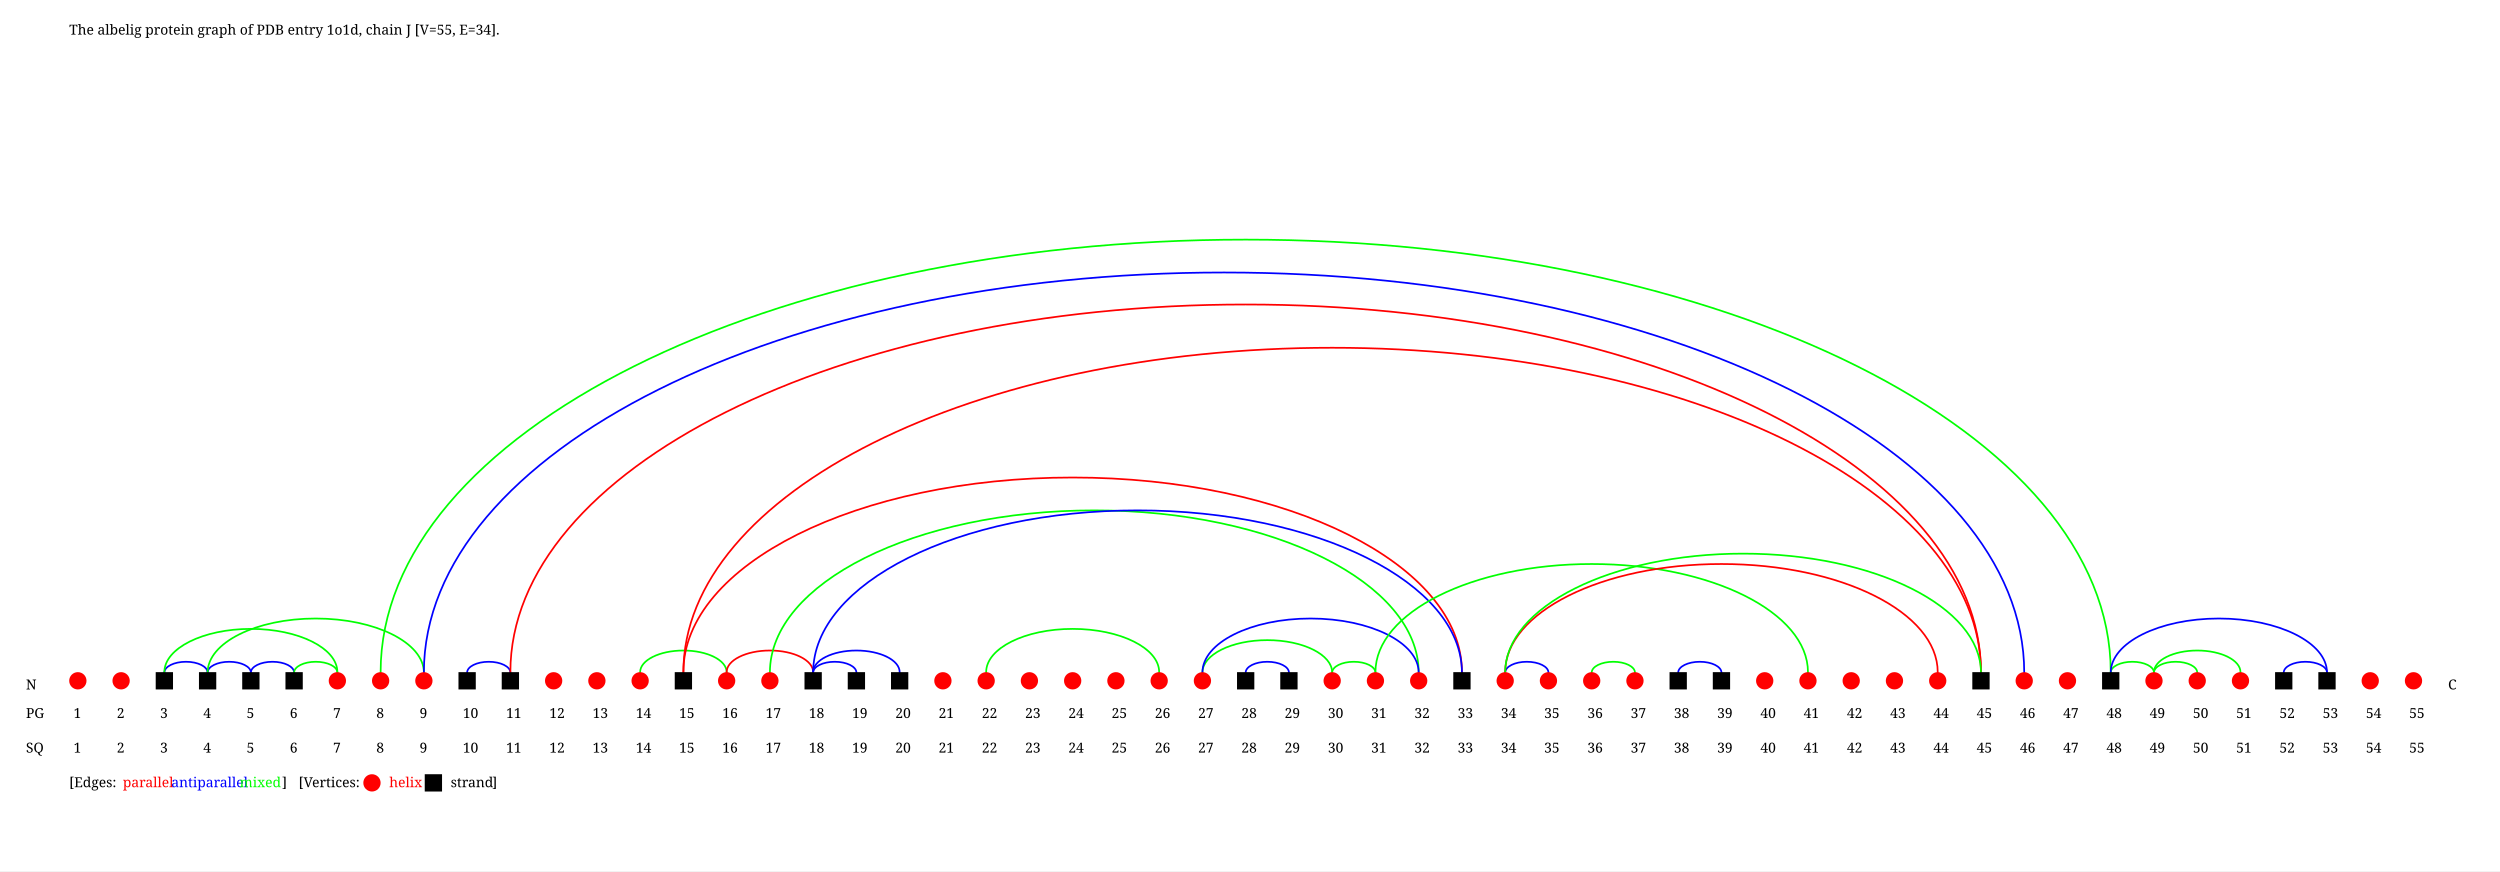
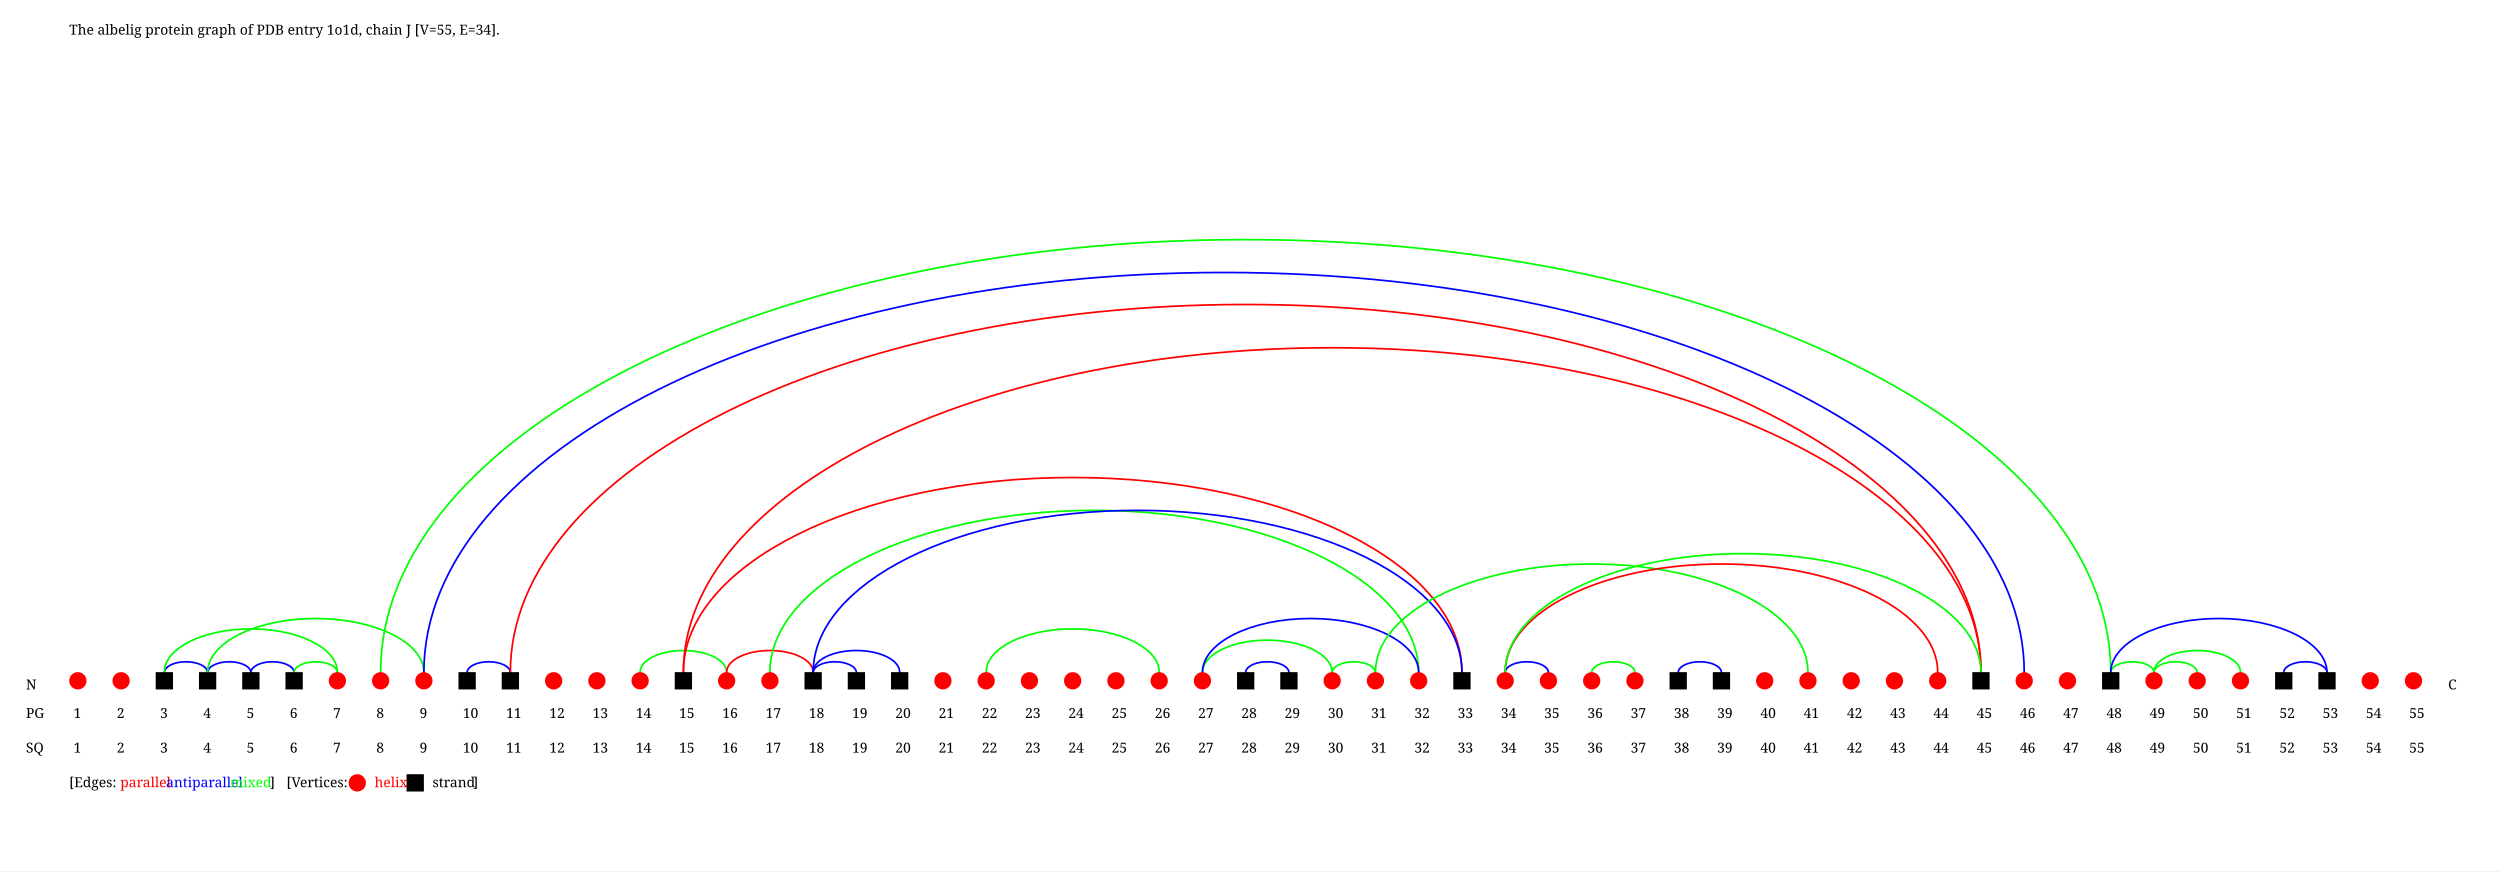
<svg xmlns="http://www.w3.org/2000/svg" fill-opacity="1" color-rendering="auto" color-interpolation="auto" stroke="black" text-rendering="auto" stroke-linecap="square" stroke-miterlimit="10" stroke-opacity="1" shape-rendering="auto" fill="black" stroke-dasharray="none" font-weight="normal" stroke-width="1" font-family="'Dialog'" font-style="normal" stroke-linejoin="miter" font-size="12px" stroke-dashoffset="0" image-rendering="auto">
  <defs id="genericDefs" />
  <g>
    <g fill="white" text-rendering="optimizeLegibility" stroke="white">
      <rect x="0" width="2890" height="1007" y="0" stroke="none" />
    </g>
    <g font-family="'Serif'" font-size="16px" text-rendering="optimizeLegibility">
      <text x="80" xml:space="preserve" y="40" stroke="none">The albelig protein graph of PDB entry 1o1d, chain J [V=55, E=34].</text>
-       <path fill="blue" stroke-width="2" d="M241 777.5 C241 775.538 240.216 773.664 238.799 771.988 C237.446 770.389 235.508 768.958 233.125 767.766 C228.462 765.435 222.058 764 215 764 C207.942 764 201.538 765.435 196.875 767.766 C194.492 768.958 192.554 770.389 191.201 771.988 C189.784 773.664 189 775.538 189 777.5 L189 778.5 L191 778.5 L191 777.5 C191 776.01 191.615 774.596 192.728 773.281 C193.905 771.889 195.629 770.626 197.769 769.556 C202.155 767.363 208.251 766 215 766 C221.749 766 227.845 767.363 232.231 769.556 C234.371 770.626 236.095 771.889 237.272 773.281 C238.385 774.596 239 776.01 239 777.5 L239 778.5 L241 778.5 L241 777.5 Z" stroke="none" />
-       <path fill="lime" stroke-width="2" d="M391 777 C391 769.861 388.117 763.053 382.905 756.891 C377.757 750.806 370.327 745.335 361.158 740.75 C342.923 731.633 317.769 726 290 726 C262.231 726 237.077 731.633 218.843 740.75 C209.673 745.335 202.243 750.806 197.095 756.891 C191.883 763.053 189 769.861 189 777 L189 778 L191 778 L191 777 C191 770.332 193.714 763.986 198.622 758.184 C203.594 752.306 210.81 747.003 219.736 742.539 C237.694 733.56 262.54 728 290 728 C317.46 728 342.306 733.56 360.264 742.539 C369.191 747.003 376.406 752.306 381.378 758.184 C386.286 763.986 389 770.332 389 777 L389 778 L391 778 L391 777 Z" stroke="none" />
-       <path fill="blue" stroke-width="2" d="M291 777.5 C291 775.538 290.216 773.664 288.799 771.988 C287.446 770.389 285.508 768.958 283.125 767.766 C278.462 765.435 272.058 764 265 764 C257.942 764 251.538 765.435 246.875 767.766 C244.492 768.958 242.554 770.389 241.201 771.988 C239.784 773.664 239 775.538 239 777.5 L239 778.5 L241 778.5 L241 777.5 C241 776.01 241.615 774.596 242.728 773.281 C243.905 771.889 245.629 770.626 247.769 769.556 C252.155 767.363 258.251 766 265 766 C271.749 766 277.845 767.363 282.231 769.556 C284.371 770.626 286.095 771.889 287.272 773.281 C288.385 774.596 289 776.01 289 777.5 L289 778.5 L291 778.5 L291 777.5 Z" stroke="none" />
-       <path fill="lime" stroke-width="2" d="M491 777.5 C491 768.635 487.418 760.183 480.94 752.526 C474.527 744.945 465.267 738.127 453.835 732.411 C431.076 721.032 399.672 714 365 714 C330.328 714 298.924 721.032 276.165 732.411 C264.733 738.127 255.473 744.945 249.06 752.526 C242.582 760.183 239 768.635 239 777.5 L239 778.5 L241 778.5 L241 777.5 C241 769.106 244.413 761.116 250.586 753.818 C256.824 746.445 265.87 739.795 277.058 734.2 C299.541 722.959 330.637 716 365 716 C399.363 716 430.459 722.959 452.942 734.2 C464.13 739.795 473.176 746.445 479.414 753.818 C485.587 761.116 489 769.106 489 777.5 L489 778.5 L491 778.5 L491 777.5 Z" stroke="none" />
-       <path fill="blue" stroke-width="2" d="M341 777.5 C341 775.538 340.216 773.664 338.799 771.988 C337.446 770.389 335.508 768.958 333.125 767.766 C328.462 765.435 322.058 764 315 764 C307.942 764 301.538 765.435 296.875 767.766 C294.492 768.958 292.554 770.389 291.201 771.988 C289.784 773.664 289 775.538 289 777.5 L289 778.5 L291 778.5 L291 777.5 C291 776.01 291.615 774.596 292.728 773.281 C293.905 771.889 295.629 770.626 297.769 769.556 C302.155 767.363 308.251 766 315 766 C321.749 766 327.845 767.363 332.231 769.556 C334.371 770.626 336.095 771.889 337.272 773.281 C338.385 774.596 339 776.01 339 777.5 L339 778.5 L341 778.5 L341 777.5 Z" stroke="none" />
-       <path fill="lime" stroke-width="2" d="M391 777.5 C391 775.538 390.216 773.664 388.799 771.988 C387.446 770.389 385.508 768.958 383.125 767.766 C378.462 765.435 372.058 764 365 764 C357.942 764 351.538 765.435 346.875 767.766 C344.492 768.958 342.554 770.389 341.201 771.988 C339.784 773.664 339 775.538 339 777.5 L339 778.5 L341 778.5 L341 777.5 C341 776.01 341.615 774.596 342.728 773.281 C343.905 771.889 345.629 770.626 347.769 769.556 C352.155 767.363 358.251 766 365 766 C371.749 766 377.845 767.363 382.231 769.556 C384.371 770.626 386.095 771.889 387.272 773.281 C388.385 774.596 389 776.01 389 777.5 L389 778.5 L391 778.5 L391 777.5 Z" stroke="none" />
-       <path fill="lime" stroke-width="2" d="M2441 777 C2441 707.729 2412.933 641.731 2362.178 581.731 C2311.488 521.808 2238.157 467.854 2147.554 422.552 C1966.451 332.001 1716.297 276 1440 276 C1163.703 276 913.549 332.001 732.446 422.552 C641.843 467.854 568.512 521.808 517.822 581.731 C467.067 641.731 439 707.729 439 777 L439 778 L441 778 L441 777 C441 708.2 468.898 642.663 519.348 583.024 C569.863 523.308 642.979 469.522 733.34 424.341 C914.166 333.928 1164.012 278 1440 278 C1715.988 278 1965.834 333.928 2146.66 424.341 C2237.021 469.522 2310.137 523.308 2360.652 583.024 C2411.102 642.663 2439 708.2 2439 777 L2439 778 L2441 778 L2441 777 Z" stroke="none" />
-       <path fill="blue" stroke-width="2" d="M2341 777.5 C2341 713.406 2315.032 652.341 2268.072 596.828 C2221.177 541.392 2153.338 491.477 2069.521 449.568 C1901.99 365.803 1670.586 314 1415 314 C1159.414 314 928.01 365.803 760.479 449.568 C676.662 491.477 608.823 541.392 561.928 596.828 C514.968 652.341 489 713.406 489 777.5 L489 778.5 L491 778.5 L491 777.5 C491 713.878 516.799 653.273 563.454 598.12 C610.174 542.891 677.799 493.145 761.373 451.358 C928.627 367.731 1159.723 316 1415 316 C1670.277 316 1901.373 367.731 2068.627 451.358 C2152.201 493.145 2219.826 542.891 2266.546 598.12 C2313.201 653.273 2339 713.878 2339 777.5 L2339 778.5 L2341 778.5 L2341 777.5 Z" stroke="none" />
-       <path fill="blue" stroke-width="2" d="M591 777.5 C591 775.538 590.216 773.664 588.798 771.988 C587.446 770.389 585.508 768.958 583.125 767.766 C578.462 765.435 572.058 764 565 764 C557.942 764 551.538 765.435 546.875 767.766 C544.492 768.958 542.554 770.389 541.202 771.988 C539.784 773.664 539 775.538 539 777.5 L539 778.5 L541 778.5 L541 777.5 C541 776.01 541.615 774.596 542.728 773.281 C543.905 771.889 545.629 770.626 547.769 769.556 C552.155 767.363 558.251 766 565 766 C571.749 766 577.845 767.363 582.231 769.556 C584.371 770.626 586.095 771.889 587.272 773.281 C588.385 774.596 589 776.01 589 777.5 L589 778.5 L591 778.5 L591 777.5 Z" stroke="none" />
-       <path fill="red" stroke-width="2" d="M2291 777 C2291 718.084 2267.131 661.951 2223.966 610.925 C2180.866 559.975 2118.519 514.101 2041.487 475.585 C1887.53 398.606 1674.876 351 1440 351 C1205.124 351 992.471 398.606 838.513 475.585 C761.481 514.101 699.134 559.975 656.034 610.925 C612.869 661.951 589 718.084 589 777 L589 778 L591 778 L591 777 C591 718.556 614.701 662.883 657.56 612.217 C700.485 561.474 762.618 515.769 839.406 477.374 C993.088 400.533 1205.434 353 1440 353 C1674.566 353 1886.912 400.533 2040.594 477.374 C2117.382 515.769 2179.515 561.474 2222.439 612.217 C2265.3 662.883 2289 718.556 2289 777 L2289 778 L2291 778 L2291 777 Z" stroke="none" />
-       <path fill="lime" stroke-width="2" d="M841 777 C841 773.312 839.516 769.794 836.834 766.623 C834.216 763.528 830.448 760.75 825.802 758.428 C816.616 753.835 803.962 751 790 751 C776.038 751 763.384 753.835 754.198 758.428 C749.552 760.75 745.784 763.528 743.166 766.623 C740.484 769.794 739 773.312 739 777 L739 778 L741 778 L741 777 C741 773.784 742.315 770.726 744.692 767.915 C747.135 765.028 750.689 762.418 755.091 760.217 C764.001 755.762 776.347 753 790 753 C803.653 753 815.999 755.762 824.909 760.217 C829.311 762.418 832.865 765.028 835.308 767.915 C837.685 770.726 839 773.784 839 777 L839 778 L841 778 L841 777 Z" stroke="none" />
-       <path fill="red" stroke-width="2" d="M1691 777 C1691 745.698 1678.324 715.872 1655.4 688.774 C1632.541 661.751 1599.483 637.426 1558.645 617.006 C1477.073 576.22 1364.419 551 1240 551 C1115.581 551 1002.927 576.22 921.355 617.006 C880.517 637.426 847.459 661.751 824.6 688.774 C801.676 715.872 789 745.698 789 777 L789 778 L791 778 L791 777 C791 746.17 803.508 716.805 826.126 690.066 C848.81 663.251 881.653 639.093 922.249 618.795 C1003.544 578.148 1115.891 553 1240 553 C1364.11 553 1476.456 578.148 1557.751 618.795 C1598.347 639.093 1631.19 663.251 1653.873 690.066 C1676.492 716.805 1689 746.17 1689 777 L1689 778 L1691 778 L1691 777 Z" stroke="none" />
-       <path fill="red" stroke-width="2" d="M2291 777 C2291 724.987 2269.929 675.431 2231.825 630.387 C2193.785 585.419 2138.76 544.932 2070.777 510.94 C1934.916 443.01 1747.262 401 1540 401 C1332.738 401 1145.085 443.01 1009.223 510.94 C941.24 544.932 886.215 585.419 848.176 630.387 C810.071 675.431 789 724.987 789 777 L789 778 L791 778 L791 777 C791 725.459 811.902 676.364 849.702 631.679 C887.566 586.918 942.377 546.6 1010.117 512.73 C1145.702 444.937 1333.048 403 1540 403 C1746.952 403 1934.298 444.937 2069.883 512.73 C2137.624 546.6 2192.434 586.918 2230.298 631.679 C2268.098 676.364 2289 725.459 2289 777 L2289 778 L2291 778 L2291 777 Z" stroke="none" />
-       <path fill="red" stroke-width="2" d="M941 777 C941 773.312 939.516 769.794 936.834 766.623 C934.216 763.528 930.448 760.75 925.802 758.428 C916.616 753.835 903.962 751 890 751 C876.038 751 863.384 753.835 854.198 758.428 C849.552 760.75 845.784 763.528 843.166 766.623 C840.484 769.794 839 773.312 839 777 L839 778 L841 778 L841 777 C841 773.784 842.315 770.726 844.692 767.915 C847.135 765.028 850.689 762.418 855.091 760.217 C864.001 755.762 876.347 753 890 753 C903.653 753 915.999 755.762 924.909 760.217 C929.311 762.418 932.865 765.028 935.308 767.915 C937.685 770.726 939 773.784 939 777 L939 778 L941 778 L941 777 Z" stroke="none" />
-       <path fill="lime" stroke-width="2" d="M1641 777.5 C1641 751.376 1630.422 726.482 1611.294 703.87 C1592.23 681.335 1564.664 661.049 1530.612 644.023 C1462.612 610.023 1368.708 589 1265 589 C1161.292 589 1067.388 610.023 999.388 644.023 C965.336 661.049 937.77 681.335 918.706 703.87 C899.578 726.482 889 751.376 889 777.5 L889 778.5 L891 778.5 L891 777.5 C891 751.847 901.409 727.415 920.232 705.163 C939.121 682.834 966.472 662.717 1000.282 645.812 C1068.005 611.95 1161.601 591 1265 591 C1368.399 591 1461.995 611.95 1529.718 645.812 C1563.528 662.717 1590.879 682.834 1609.768 705.163 C1628.591 727.415 1639 751.847 1639 777.5 L1639 778.5 L1641 778.5 L1641 777.5 Z" stroke="none" />
-       <path fill="blue" stroke-width="2" d="M991 777.5 C991 775.538 990.216 773.664 988.798 771.988 C987.446 770.389 985.508 768.958 983.125 767.766 C978.462 765.435 972.058 764 965 764 C957.942 764 951.538 765.435 946.875 767.766 C944.492 768.958 942.554 770.389 941.202 771.988 C939.784 773.664 939 775.538 939 777.5 L939 778.5 L941 778.5 L941 777.5 C941 776.01 941.615 774.596 942.728 773.281 C943.905 771.889 945.629 770.626 947.769 769.556 C952.155 767.363 958.251 766 965 766 C971.749 766 977.845 767.363 982.231 769.556 C984.371 770.626 986.095 771.889 987.272 773.281 C988.385 774.596 989 776.01 989 777.5 L989 778.5 L991 778.5 L991 777.5 Z" stroke="none" />
-       <path fill="blue" stroke-width="2" d="M1041 777 C1041 773.312 1039.516 769.794 1036.834 766.623 C1034.216 763.528 1030.448 760.75 1025.802 758.428 C1016.616 753.835 1003.962 751 990 751 C976.038 751 963.384 753.835 954.198 758.428 C949.552 760.75 945.784 763.528 943.166 766.623 C940.484 769.794 939 773.312 939 777 L939 778 L941 778 L941 777 C941 773.784 942.315 770.726 944.692 767.915 C947.135 765.028 950.689 762.418 955.091 760.217 C964.001 755.762 976.347 753 990 753 C1003.653 753 1015.999 755.762 1024.908 760.217 C1029.311 762.418 1032.865 765.028 1035.307 767.915 C1037.685 770.726 1039 773.784 1039 777 L1039 778 L1041 778 L1041 777 Z" stroke="none" />
-       <path fill="blue" stroke-width="2" d="M1691 777.5 C1691 751.376 1680.422 726.482 1661.294 703.87 C1642.23 681.335 1614.664 661.049 1580.612 644.023 C1512.612 610.023 1418.708 589 1315 589 C1211.292 589 1117.388 610.023 1049.388 644.023 C1015.336 661.049 987.77 681.335 968.706 703.87 C949.578 726.482 939 751.376 939 777.5 L939 778.5 L941 778.5 L941 777.5 C941 751.847 951.409 727.415 970.232 705.163 C989.121 682.834 1016.472 662.717 1050.282 645.812 C1118.005 611.95 1211.601 591 1315 591 C1418.399 591 1511.995 611.95 1579.718 645.812 C1613.528 662.717 1640.879 682.834 1659.768 705.163 C1678.591 727.415 1689 751.847 1689 777.5 L1689 778.5 L1691 778.5 L1691 777.5 Z" stroke="none" />
-       <path fill="lime" stroke-width="2" d="M1341 777 C1341 769.861 1338.117 763.053 1332.905 756.891 C1327.757 750.806 1320.327 745.335 1311.158 740.75 C1292.923 731.633 1267.769 726 1240 726 C1212.231 726 1187.077 731.633 1168.842 740.75 C1159.673 745.335 1152.243 750.806 1147.095 756.891 C1141.883 763.053 1139 769.861 1139 777 L1139 778 L1141 778 L1141 777 C1141 770.332 1143.714 763.986 1148.622 758.184 C1153.594 752.306 1160.809 747.003 1169.736 742.539 C1187.694 733.56 1212.54 728 1240 728 C1267.46 728 1292.306 733.56 1310.264 742.539 C1319.191 747.003 1326.406 752.306 1331.378 758.184 C1336.286 763.986 1339 770.332 1339 777 L1339 778 L1341 778 L1341 777 Z" stroke="none" />
-       <path fill="lime" stroke-width="2" d="M1541 777.5 C1541 772.087 1538.817 766.924 1534.869 762.257 C1530.986 757.667 1525.388 753.543 1518.48 750.089 C1504.769 743.234 1485.865 739 1465 739 C1444.135 739 1425.231 743.234 1411.52 750.089 C1404.612 753.543 1399.014 757.667 1395.131 762.257 C1391.183 766.924 1389 772.087 1389 777.5 L1389 778.5 L1391 778.5 L1391 777.5 C1391 772.558 1393.014 767.856 1396.657 763.549 C1400.364 759.167 1405.749 755.211 1412.414 751.878 C1425.848 745.161 1444.444 741 1465 741 C1485.556 741 1504.152 745.161 1517.586 751.878 C1524.251 755.211 1529.636 759.167 1533.343 763.549 C1536.986 767.856 1539 772.558 1539 777.5 L1539 778.5 L1541 778.5 L1541 777.5 Z" stroke="none" />
-       <path fill="blue" stroke-width="2" d="M1641 777.5 C1641 768.635 1637.418 760.183 1630.94 752.526 C1624.527 744.945 1615.267 738.127 1603.835 732.411 C1581.076 721.032 1549.672 714 1515 714 C1480.328 714 1448.924 721.032 1426.165 732.411 C1414.733 738.127 1405.473 744.945 1399.06 752.526 C1392.582 760.183 1389 768.635 1389 777.5 L1389 778.5 L1391 778.5 L1391 777.5 C1391 769.106 1394.414 761.116 1400.586 753.818 C1406.824 746.445 1415.87 739.795 1427.059 734.2 C1449.541 722.959 1480.637 716 1515 716 C1549.363 716 1580.459 722.959 1602.941 734.2 C1614.13 739.795 1623.176 746.445 1629.414 753.818 C1635.586 761.116 1639 769.106 1639 777.5 L1639 778.5 L1641 778.5 L1641 777.5 Z" stroke="none" />
-       <path fill="blue" stroke-width="2" d="M1491 777.5 C1491 775.538 1490.216 773.664 1488.799 771.988 C1487.446 770.389 1485.508 768.958 1483.125 767.766 C1478.462 765.435 1472.058 764 1465 764 C1457.942 764 1451.538 765.435 1446.875 767.766 C1444.492 768.958 1442.554 770.389 1441.201 771.988 C1439.784 773.664 1439 775.538 1439 777.5 L1439 778.5 L1441 778.5 L1441 777.5 C1441 776.01 1441.615 774.596 1442.728 773.281 C1443.905 771.889 1445.629 770.626 1447.769 769.556 C1452.155 767.363 1458.251 766 1465 766 C1471.749 766 1477.845 767.363 1482.231 769.556 C1484.371 770.626 1486.095 771.889 1487.272 773.281 C1488.385 774.596 1489 776.01 1489 777.5 L1489 778.5 L1491 778.5 L1491 777.5 Z" stroke="none" />
-       <path fill="lime" stroke-width="2" d="M1591 777.5 C1591 775.538 1590.216 773.664 1588.799 771.988 C1587.446 770.389 1585.508 768.958 1583.125 767.766 C1578.462 765.435 1572.058 764 1565 764 C1557.942 764 1551.538 765.435 1546.875 767.766 C1544.492 768.958 1542.554 770.389 1541.201 771.988 C1539.784 773.664 1539 775.538 1539 777.5 L1539 778.5 L1541 778.5 L1541 777.5 C1541 776.01 1541.615 774.596 1542.728 773.281 C1543.905 771.889 1545.629 770.626 1547.769 769.556 C1552.155 767.363 1558.251 766 1565 766 C1571.749 766 1577.845 767.363 1582.231 769.556 C1584.371 770.626 1586.095 771.889 1587.272 773.281 C1588.385 774.596 1589 776.01 1589 777.5 L1589 778.5 L1591 778.5 L1591 777.5 Z" stroke="none" />
-       <path fill="lime" stroke-width="2" d="M2091 777 C2091 759.505 2083.92 742.833 2071.117 727.698 C2058.379 712.64 2039.966 699.088 2017.224 687.717 C1971.844 665.027 1909.19 651 1840 651 C1770.81 651 1708.156 665.027 1662.776 687.717 C1640.034 699.088 1621.621 712.64 1608.883 727.698 C1596.08 742.833 1589 759.505 1589 777 L1589 778 L1591 778 L1591 777 C1591 759.977 1597.911 743.765 1610.409 728.99 C1622.972 714.139 1641.171 700.756 1663.67 689.506 C1708.773 666.955 1771.119 653 1840 653 C1908.881 653 1971.227 666.955 2016.33 689.506 C2038.829 700.756 2057.028 714.139 2069.591 728.99 C2082.089 743.765 2089 759.977 2089 777 L2089 778 L2091 778 L2091 777 Z" stroke="none" />
-       <path fill="blue" stroke-width="2" d="M1791 777.5 C1791 775.538 1790.216 773.664 1788.799 771.988 C1787.446 770.389 1785.508 768.958 1783.125 767.766 C1778.462 765.435 1772.058 764 1765 764 C1757.942 764 1751.538 765.435 1746.875 767.766 C1744.492 768.958 1742.554 770.389 1741.201 771.988 C1739.784 773.664 1739 775.538 1739 777.5 L1739 778.5 L1741 778.5 L1741 777.5 C1741 776.01 1741.615 774.596 1742.728 773.281 C1743.905 771.889 1745.629 770.626 1747.769 769.556 C1752.155 767.363 1758.251 766 1765 766 C1771.749 766 1777.845 767.363 1782.231 769.556 C1784.371 770.626 1786.095 771.889 1787.272 773.281 C1788.385 774.596 1789 776.01 1789 777.5 L1789 778.5 L1791 778.5 L1791 777.5 Z" stroke="none" />
-       <path fill="red" stroke-width="2" d="M2241 777 C2241 759.505 2233.92 742.833 2221.117 727.698 C2208.379 712.64 2189.966 699.088 2167.224 687.717 C2121.844 665.027 2059.19 651 1990 651 C1920.81 651 1858.156 665.027 1812.776 687.717 C1790.034 699.088 1771.621 712.64 1758.883 727.698 C1746.08 742.833 1739 759.505 1739 777 L1739 778 L1741 778 L1741 777 C1741 759.977 1747.911 743.765 1760.409 728.99 C1772.972 714.139 1791.171 700.756 1813.67 689.506 C1858.773 666.955 1921.119 653 1990 653 C2058.881 653 2121.227 666.955 2166.33 689.506 C2188.829 700.756 2207.028 714.139 2219.591 728.99 C2232.089 743.765 2239 759.977 2239 777 L2239 778 L2241 778 L2241 777 Z" stroke="none" />
-       <path fill="lime" stroke-width="2" d="M2291 777.5 C2291 758.279 2283.22 739.963 2269.152 723.333 C2255.149 706.779 2234.905 691.88 2209.901 679.378 C2159.998 654.427 2091.094 639 2015 639 C1938.906 639 1870.002 654.427 1820.099 679.378 C1795.095 691.88 1774.851 706.779 1760.848 723.333 C1746.779 739.963 1739 758.279 1739 777.5 L1739 778.5 L1741 778.5 L1741 777.5 C1741 758.751 1748.611 740.895 1762.374 724.625 C1776.202 708.278 1796.231 693.548 1820.993 681.167 C1870.619 656.354 1939.216 641 2015 641 C2090.785 641 2159.381 656.354 2209.008 681.167 C2233.769 693.548 2253.798 708.278 2267.626 724.625 C2281.389 740.895 2289 758.751 2289 777.5 L2289 778.5 L2291 778.5 L2291 777.5 Z" stroke="none" />
-       <path fill="lime" stroke-width="2" d="M1891 777.5 C1891 775.538 1890.216 773.664 1888.799 771.988 C1887.446 770.389 1885.508 768.958 1883.125 767.766 C1878.462 765.435 1872.058 764 1865 764 C1857.942 764 1851.538 765.435 1846.875 767.766 C1844.492 768.958 1842.554 770.389 1841.201 771.988 C1839.784 773.664 1839 775.538 1839 777.5 L1839 778.5 L1841 778.5 L1841 777.5 C1841 776.01 1841.615 774.596 1842.728 773.281 C1843.905 771.889 1845.629 770.626 1847.769 769.556 C1852.155 767.363 1858.251 766 1865 766 C1871.749 766 1877.845 767.363 1882.231 769.556 C1884.371 770.626 1886.095 771.889 1887.272 773.281 C1888.385 774.596 1889 776.01 1889 777.5 L1889 778.5 L1891 778.5 L1891 777.5 Z" stroke="none" />
-       <path fill="blue" stroke-width="2" d="M1991 777.5 C1991 775.538 1990.216 773.664 1988.799 771.988 C1987.446 770.389 1985.508 768.958 1983.125 767.766 C1978.462 765.435 1972.058 764 1965 764 C1957.942 764 1951.538 765.435 1946.875 767.766 C1944.492 768.958 1942.554 770.389 1941.201 771.988 C1939.784 773.664 1939 775.538 1939 777.5 L1939 778.5 L1941 778.5 L1941 777.5 C1941 776.01 1941.615 774.596 1942.728 773.281 C1943.905 771.889 1945.629 770.626 1947.769 769.556 C1952.155 767.363 1958.251 766 1965 766 C1971.749 766 1977.845 767.363 1982.231 769.556 C1984.371 770.626 1986.095 771.889 1987.272 773.281 C1988.385 774.596 1989 776.01 1989 777.5 L1989 778.5 L1991 778.5 L1991 777.5 Z" stroke="none" />
-       <path fill="lime" stroke-width="2" d="M2491 777.5 C2491 775.538 2490.216 773.664 2488.798 771.988 C2487.446 770.389 2485.508 768.958 2483.124 767.766 C2478.462 765.435 2472.058 764 2465 764 C2457.942 764 2451.538 765.435 2446.876 767.766 C2444.492 768.958 2442.554 770.389 2441.202 771.988 C2439.784 773.664 2439 775.538 2439 777.5 L2439 778.5 L2441 778.5 L2441 777.5 C2441 776.01 2441.615 774.596 2442.728 773.281 C2443.905 771.889 2445.629 770.626 2447.769 769.556 C2452.155 767.363 2458.251 766 2465 766 C2471.749 766 2477.845 767.363 2482.231 769.556 C2484.371 770.626 2486.095 771.889 2487.272 773.281 C2488.385 774.596 2489 776.01 2489 777.5 L2489 778.5 L2491 778.5 L2491 777.5 Z" stroke="none" />
-       <path fill="blue" stroke-width="2" d="M2691 777.5 C2691 768.635 2687.418 760.183 2680.94 752.526 C2674.527 744.945 2665.267 738.127 2653.835 732.411 C2631.076 721.032 2599.672 714 2565 714 C2530.328 714 2498.924 721.032 2476.165 732.411 C2464.733 738.127 2455.473 744.945 2449.06 752.526 C2442.582 760.183 2439 768.635 2439 777.5 L2439 778.5 L2441 778.5 L2441 777.5 C2441 769.106 2444.413 761.116 2450.586 753.818 C2456.824 746.445 2465.87 739.795 2477.059 734.2 C2499.541 722.959 2530.637 716 2565 716 C2599.363 716 2630.459 722.959 2652.941 734.2 C2664.13 739.795 2673.176 746.445 2679.414 753.818 C2685.587 761.116 2689 769.106 2689 777.5 L2689 778.5 L2691 778.5 L2691 777.5 Z" stroke="none" />
-       <path fill="lime" stroke-width="2" d="M2541 777.5 C2541 775.538 2540.216 773.664 2538.798 771.988 C2537.446 770.389 2535.508 768.958 2533.124 767.766 C2528.462 765.435 2522.058 764 2515 764 C2507.942 764 2501.538 765.435 2496.876 767.766 C2494.492 768.958 2492.554 770.389 2491.202 771.988 C2489.784 773.664 2489 775.538 2489 777.5 L2489 778.5 L2491 778.5 L2491 777.5 C2491 776.01 2491.615 774.596 2492.728 773.281 C2493.905 771.889 2495.629 770.626 2497.769 769.556 C2502.155 767.363 2508.251 766 2515 766 C2521.749 766 2527.845 767.363 2532.231 769.556 C2534.371 770.626 2536.095 771.889 2537.272 773.281 C2538.385 774.596 2539 776.01 2539 777.5 L2539 778.5 L2541 778.5 L2541 777.5 Z" stroke="none" />
-       <path fill="lime" stroke-width="2" d="M2591 777 C2591 773.312 2589.516 769.794 2586.834 766.623 C2584.216 763.528 2580.448 760.75 2575.802 758.428 C2566.616 753.835 2553.962 751 2540 751 C2526.038 751 2513.384 753.835 2504.198 758.428 C2499.552 760.75 2495.784 763.528 2493.166 766.623 C2490.484 769.794 2489 773.312 2489 777 L2489 778 L2491 778 L2491 777 C2491 773.784 2492.315 770.726 2494.692 767.915 C2497.135 765.028 2500.689 762.418 2505.091 760.217 C2514.001 755.762 2526.347 753 2540 753 C2553.653 753 2565.999 755.762 2574.909 760.217 C2579.311 762.418 2582.865 765.028 2585.308 767.915 C2587.685 770.726 2589 773.784 2589 777 L2589 778 L2591 778 L2591 777 Z" stroke="none" />
-       <path fill="blue" stroke-width="2" d="M2691 777.5 C2691 775.538 2690.216 773.664 2688.798 771.988 C2687.446 770.389 2685.508 768.958 2683.124 767.766 C2678.462 765.435 2672.058 764 2665 764 C2657.942 764 2651.538 765.435 2646.876 767.766 C2644.492 768.958 2642.554 770.389 2641.202 771.988 C2639.784 773.664 2639 775.538 2639 777.5 L2639 778.5 L2641 778.5 L2641 777.5 C2641 776.01 2641.615 774.596 2642.728 773.281 C2643.905 771.889 2645.629 770.626 2647.769 769.556 C2652.155 767.363 2658.251 766 2665 766 C2671.749 766 2677.845 767.363 2682.231 769.556 C2684.371 770.626 2686.095 771.889 2687.272 773.281 C2688.385 774.596 2689 776.01 2689 777.5 L2689 778.5 L2691 778.5 L2691 777.5 Z" stroke="none" />
+       <path fill="blue" stroke-width="2" d="M239 777.5 L239 777.5 C239 771.648 228.948 766 215 766 L215 765 L215 766 C201.052 766 191 771.648 191 777.5 L191 778.5 L189 778.5 L189 777.5 C189 769.544 201.334 764 215 764 L215 764 C228.666 764 241 769.544 241 777.5 L241 778.5 L239 778.5 Z" stroke="none" />
+       <path fill="lime" stroke-width="2" d="M389 777 L389 777 C389 750.438 345.369 728 290 728 L290 727 L290 728 C234.631 728 191 750.438 191 777 L191 778 L189 778 L189 777 C189 748.334 234.912 726 290 726 L290 726 C345.088 726 391 748.334 391 777 L391 778 L389 778 Z" stroke="none" />
+       <path fill="blue" stroke-width="2" d="M289 777.5 L289 777.5 C289 771.648 278.948 766 265 766 L265 765 L265 766 C251.052 766 241 771.648 241 777.5 L241 778.5 L239 778.5 L239 777.5 C239 769.544 251.334 764 265 764 L265 764 C278.666 764 291 769.544 291 777.5 L291 778.5 L289 778.5 Z" stroke="none" />
+       <path fill="lime" stroke-width="2" d="M489 777.5 L489 777.5 C489 744.034 434.176 716 365 716 L365 715 L365 716 C295.824 716 241 744.034 241 777.5 L241 778.5 L239 778.5 L239 777.5 C239 741.93 296.105 714 365 714 L365 714 C433.895 714 491 741.93 491 777.5 L491 778.5 L489 778.5 Z" stroke="none" />
+       <path fill="blue" stroke-width="2" d="M339 777.5 L339 777.5 C339 771.648 328.948 766 315 766 L315 765 L315 766 C301.052 766 291 771.648 291 777.5 L291 778.5 L289 778.5 L289 777.5 C289 769.544 301.334 764 315 764 L315 764 C328.666 764 341 769.544 341 777.5 L341 778.5 L339 778.5 Z" stroke="none" />
+       <path fill="lime" stroke-width="2" d="M389 777.5 L389 777.5 C389 771.648 378.948 766 365 766 L365 765 L365 766 C351.052 766 341 771.648 341 777.5 L341 778.5 L339 778.5 L339 777.5 C339 769.544 351.334 764 365 764 L365 764 C378.666 764 391 769.544 391 777.5 L391 778.5 L389 778.5 Z" stroke="none" />
+       <path fill="lime" stroke-width="2" d="M2439 777 L2439 777 C2439 501.909 1992.425 278 1440 278 L1440 277 L1440 278 C887.575 278 441 501.909 441 777 L441 778 L439 778 L439 777 C439 499.806 887.856 276 1440 276 L1440 276 C1992.144 276 2441 499.806 2441 777 L2441 778 L2439 778 Z" stroke="none" />
+       <path fill="blue" stroke-width="2" d="M2339 777.5 L2339 777.5 C2339 523.12 1926.004 316 1415 316 L1415 315 L1415 316 C903.996 316 491 523.12 491 777.5 L491 778.5 L489 778.5 L489 777.5 C489 521.016 904.277 314 1415 314 L1415 314 C1925.723 314 2341 521.016 2341 777.5 L2341 778.5 L2339 778.5 Z" stroke="none" />
+       <path fill="blue" stroke-width="2" d="M589 777.5 L589 777.5 C589 771.648 578.948 766 565 766 L565 765 L565 766 C551.052 766 541 771.648 541 777.5 L541 778.5 L539 778.5 L539 777.5 C539 769.544 551.334 764 565 764 L565 764 C578.666 764 591 769.544 591 777.5 L591 778.5 L589 778.5 Z" stroke="none" />
+       <path fill="red" stroke-width="2" d="M2289 777 L2289 777 C2289 543.331 1909.583 353 1440 353 L1440 352 L1440 353 C970.417 353 591 543.331 591 777 L591 778 L589 778 L589 777 C589 541.227 970.699 351 1440 351 L1440 351 C1909.301 351 2291 541.227 2291 777 L2291 778 L2289 778 Z" stroke="none" />
+       <path fill="lime" stroke-width="2" d="M839 777 L839 777 C839 764.245 817.755 753 790 753 L790 752 L790 753 C762.245 753 741 764.245 741 777 L741 778 L739 778 L739 777 C739 762.141 762.527 751 790 751 L790 751 C817.473 751 841 762.141 841 777 L841 778 L839 778 Z" stroke="none" />
+       <path fill="red" stroke-width="2" d="M1689 777 L1689 777 C1689 653.788 1488.669 553 1240 553 L1240 552 L1240 553 C991.331 553 791 653.788 791 777 L791 778 L789 778 L789 777 C789 651.684 991.613 551 1240 551 L1240 551 C1488.387 551 1691 651.684 1691 777 L1691 778 L1689 778 Z" stroke="none" />
+       <path fill="red" stroke-width="2" d="M2289 777 L2289 777 C2289 570.945 1954.354 403 1540 403 L1540 402 L1540 403 C1125.646 403 791 570.945 791 777 L791 778 L789 778 L789 777 C789 568.841 1125.927 401 1540 401 L1540 401 C1954.073 401 2291 568.841 2291 777 L2291 778 L2289 778 Z" stroke="none" />
+       <path fill="red" stroke-width="2" d="M939 777 L939 777 C939 764.245 917.755 753 890 753 L890 752 L890 753 C862.245 753 841 764.245 841 777 L841 778 L839 778 L839 777 C839 762.141 862.527 751 890 751 L890 751 C917.473 751 941 762.141 941 777 L941 778 L939 778 Z" stroke="none" />
+       <path fill="lime" stroke-width="2" d="M1639 777.5 L1639 777.5 C1639 674.998 1472.247 591 1265 591 L1265 590 L1265 591 C1057.752 591 891 674.998 891 777.5 L891 778.5 L889 778.5 L889 777.5 C889 672.895 1058.034 589 1265 589 L1265 589 C1471.966 589 1641 672.895 1641 777.5 L1641 778.5 L1639 778.5 Z" stroke="none" />
+       <path fill="blue" stroke-width="2" d="M989 777.5 L989 777.5 C989 771.648 978.948 766 965 766 L965 765 L965 766 C951.052 766 941 771.648 941 777.5 L941 778.5 L939 778.5 L939 777.5 C939 769.544 951.334 764 965 764 L965 764 C978.666 764 991 769.544 991 777.5 L991 778.5 L989 778.5 Z" stroke="none" />
+       <path fill="blue" stroke-width="2" d="M1039 777 L1039 777 C1039 764.245 1017.755 753 990 753 L990 752 L990 753 C962.245 753 941 764.245 941 777 L941 778 L939 778 L939 777 C939 762.141 962.527 751 990 751 L990 751 C1017.473 751 1041 762.141 1041 777 L1041 778 L1039 778 Z" stroke="none" />
+       <path fill="blue" stroke-width="2" d="M1689 777.5 L1689 777.5 C1689 674.998 1522.247 591 1315 591 L1315 590 L1315 591 C1107.753 591 941 674.998 941 777.5 L941 778.5 L939 778.5 L939 777.5 C939 672.895 1108.034 589 1315 589 L1315 589 C1521.966 589 1691 672.895 1691 777.5 L1691 778.5 L1689 778.5 Z" stroke="none" />
+       <path fill="lime" stroke-width="2" d="M1339 777 L1339 777 C1339 750.438 1295.369 728 1240 728 L1240 727 L1240 728 C1184.631 728 1141 750.438 1141 777 L1141 778 L1139 778 L1139 777 C1139 748.334 1184.912 726 1240 726 L1240 726 C1295.088 726 1341 748.334 1341 777 L1341 778 L1339 778 Z" stroke="none" />
+       <path fill="lime" stroke-width="2" d="M1539 777.5 L1539 777.5 C1539 757.841 1506.562 741 1465 741 L1465 740 L1465 741 C1423.438 741 1391 757.841 1391 777.5 L1391 778.5 L1389 778.5 L1389 777.5 C1389 755.737 1423.72 739 1465 739 L1465 739 C1506.28 739 1541 755.737 1541 777.5 L1541 778.5 L1539 778.5 Z" stroke="none" />
+       <path fill="blue" stroke-width="2" d="M1639 777.5 L1639 777.5 C1639 744.034 1584.176 716 1515 716 L1515 715 L1515 716 C1445.824 716 1391 744.034 1391 777.5 L1391 778.5 L1389 778.5 L1389 777.5 C1389 741.93 1446.105 714 1515 714 L1515 714 C1583.895 714 1641 741.93 1641 777.5 L1641 778.5 L1639 778.5 Z" stroke="none" />
+       <path fill="blue" stroke-width="2" d="M1489 777.5 L1489 777.5 C1489 771.648 1478.948 766 1465 766 L1465 765 L1465 766 C1451.052 766 1441 771.648 1441 777.5 L1441 778.5 L1439 778.5 L1439 777.5 C1439 769.544 1451.334 764 1465 764 L1465 764 C1478.666 764 1491 769.544 1491 777.5 L1491 778.5 L1489 778.5 Z" stroke="none" />
+       <path fill="lime" stroke-width="2" d="M1589 777.5 L1589 777.5 C1589 771.648 1578.948 766 1565 766 L1565 765 L1565 766 C1551.052 766 1541 771.648 1541 777.5 L1541 778.5 L1539 778.5 L1539 777.5 C1539 769.544 1551.334 764 1565 764 L1565 764 C1578.666 764 1591 769.544 1591 777.5 L1591 778.5 L1589 778.5 Z" stroke="none" />
+       <path fill="lime" stroke-width="2" d="M2089 777 L2089 777 C2089 709.016 1978.212 653 1840 653 L1840 652 L1840 653 C1701.788 653 1591 709.016 1591 777 L1591 778 L1589 778 L1589 777 C1589 706.912 1702.07 651 1840 651 L1840 651 C1977.93 651 2091 706.912 2091 777 L2091 778 L2089 778 Z" stroke="none" />
+       <path fill="blue" stroke-width="2" d="M1789 777.5 L1789 777.5 C1789 771.648 1778.948 766 1765 766 L1765 765 L1765 766 C1751.052 766 1741 771.648 1741 777.5 L1741 778.5 L1739 778.5 L1739 777.5 C1739 769.544 1751.334 764 1765 764 L1765 764 C1778.666 764 1791 769.544 1791 777.5 L1791 778.5 L1789 778.5 Z" stroke="none" />
+       <path fill="red" stroke-width="2" d="M2239 777 L2239 777 C2239 709.016 2128.212 653 1990 653 L1990 652 L1990 653 C1851.788 653 1741 709.016 1741 777 L1741 778 L1739 778 L1739 777 C1739 706.912 1852.07 651 1990 651 L1990 651 C2127.931 651 2241 706.912 2241 777 L2241 778 L2239 778 Z" stroke="none" />
+       <path fill="lime" stroke-width="2" d="M2289 777.5 L2289 777.5 C2289 702.613 2167.019 641 2015 641 L2015 640 L2015 641 C1862.981 641 1741 702.613 1741 777.5 L1741 778.5 L1739 778.5 L1739 777.5 C1739 700.509 1863.263 639 2015 639 L2015 639 C2166.738 639 2291 700.509 2291 777.5 L2291 778.5 L2289 778.5 Z" stroke="none" />
+       <path fill="lime" stroke-width="2" d="M1889 777.5 L1889 777.5 C1889 771.648 1878.948 766 1865 766 L1865 765 L1865 766 C1851.052 766 1841 771.648 1841 777.5 L1841 778.5 L1839 778.5 L1839 777.5 C1839 769.544 1851.334 764 1865 764 L1865 764 C1878.666 764 1891 769.544 1891 777.5 L1891 778.5 L1889 778.5 Z" stroke="none" />
+       <path fill="blue" stroke-width="2" d="M1989 777.5 L1989 777.5 C1989 771.648 1978.948 766 1965 766 L1965 765 L1965 766 C1951.052 766 1941 771.648 1941 777.5 L1941 778.5 L1939 778.5 L1939 777.5 C1939 769.544 1951.334 764 1965 764 L1965 764 C1978.666 764 1991 769.544 1991 777.5 L1991 778.5 L1989 778.5 Z" stroke="none" />
+       <path fill="lime" stroke-width="2" d="M2489 777.5 L2489 777.5 C2489 771.648 2478.948 766 2465 766 L2465 765 L2465 766 C2451.052 766 2441 771.648 2441 777.5 L2441 778.5 L2439 778.5 L2439 777.5 C2439 769.544 2451.333 764 2465 764 L2465 764 C2478.667 764 2491 769.544 2491 777.5 L2491 778.5 L2489 778.5 Z" stroke="none" />
+       <path fill="blue" stroke-width="2" d="M2689 777.5 L2689 777.5 C2689 744.034 2634.177 716 2565 716 L2565 715 L2565 716 C2495.823 716 2441 744.034 2441 777.5 L2441 778.5 L2439 778.5 L2439 777.5 C2439 741.93 2496.105 714 2565 714 L2565 714 C2633.895 714 2691 741.93 2691 777.5 L2691 778.5 L2689 778.5 Z" stroke="none" />
+       <path fill="lime" stroke-width="2" d="M2539 777.5 L2539 777.5 C2539 771.648 2528.948 766 2515 766 L2515 765 L2515 766 C2501.052 766 2491 771.648 2491 777.5 L2491 778.5 L2489 778.5 L2489 777.5 C2489 769.544 2501.333 764 2515 764 L2515 764 C2528.667 764 2541 769.544 2541 777.5 L2541 778.5 L2539 778.5 Z" stroke="none" />
+       <path fill="lime" stroke-width="2" d="M2589 777 L2589 777 C2589 764.245 2567.755 753 2540 753 L2540 752 L2540 753 C2512.245 753 2491 764.245 2491 777 L2491 778 L2489 778 L2489 777 C2489 762.141 2512.526 751 2540 751 L2540 751 C2567.474 751 2591 762.141 2591 777 L2591 778 L2589 778 Z" stroke="none" />
+       <path fill="blue" stroke-width="2" d="M2689 777.5 L2689 777.5 C2689 771.648 2678.948 766 2665 766 L2665 765 L2665 766 C2651.052 766 2641 771.648 2641 777.5 L2641 778.5 L2639 778.5 L2639 777.5 C2639 769.544 2651.333 764 2665 764 L2665 764 C2678.667 764 2691 769.544 2691 777.5 L2691 778.5 L2689 778.5 Z" stroke="none" />
      <circle fill="red" stroke-width="2" r="10" cx="90" cy="787" stroke="none" />
      <circle fill="red" stroke-width="2" r="10" cx="140" cy="787" stroke="none" />
      <rect x="180" width="20" stroke-width="2" height="20" y="777" stroke="none" />
      <rect x="230" width="20" stroke-width="2" height="20" y="777" stroke="none" />
      <rect x="280" width="20" stroke-width="2" height="20" y="777" stroke="none" />
      <rect x="330" width="20" stroke-width="2" height="20" y="777" stroke="none" />
      <circle fill="red" stroke-width="2" r="10" cx="390" cy="787" stroke="none" />
      <circle fill="red" stroke-width="2" r="10" cx="440" cy="787" stroke="none" />
      <circle fill="red" stroke-width="2" r="10" cx="490" cy="787" stroke="none" />
      <rect x="530" width="20" stroke-width="2" height="20" y="777" stroke="none" />
      <rect x="580" width="20" stroke-width="2" height="20" y="777" stroke="none" />
      <circle fill="red" stroke-width="2" r="10" cx="640" cy="787" stroke="none" />
      <circle fill="red" stroke-width="2" r="10" cx="690" cy="787" stroke="none" />
      <circle fill="red" stroke-width="2" r="10" cx="740" cy="787" stroke="none" />
      <rect x="780" width="20" stroke-width="2" height="20" y="777" stroke="none" />
      <circle fill="red" stroke-width="2" r="10" cx="840" cy="787" stroke="none" />
      <circle fill="red" stroke-width="2" r="10" cx="890" cy="787" stroke="none" />
      <rect x="930" width="20" stroke-width="2" height="20" y="777" stroke="none" />
      <rect x="980" width="20" stroke-width="2" height="20" y="777" stroke="none" />
      <rect x="1030" width="20" stroke-width="2" height="20" y="777" stroke="none" />
      <circle fill="red" stroke-width="2" r="10" cx="1090" cy="787" stroke="none" />
      <circle fill="red" stroke-width="2" r="10" cx="1140" cy="787" stroke="none" />
      <circle fill="red" stroke-width="2" r="10" cx="1190" cy="787" stroke="none" />
      <circle fill="red" stroke-width="2" r="10" cx="1240" cy="787" stroke="none" />
      <circle fill="red" stroke-width="2" r="10" cx="1290" cy="787" stroke="none" />
      <circle fill="red" stroke-width="2" r="10" cx="1340" cy="787" stroke="none" />
      <circle fill="red" stroke-width="2" r="10" cx="1390" cy="787" stroke="none" />
      <rect x="1430" width="20" stroke-width="2" height="20" y="777" stroke="none" />
      <rect x="1480" width="20" stroke-width="2" height="20" y="777" stroke="none" />
      <circle fill="red" stroke-width="2" r="10" cx="1540" cy="787" stroke="none" />
      <circle fill="red" stroke-width="2" r="10" cx="1590" cy="787" stroke="none" />
      <circle fill="red" stroke-width="2" r="10" cx="1640" cy="787" stroke="none" />
      <rect x="1680" width="20" stroke-width="2" height="20" y="777" stroke="none" />
      <circle fill="red" stroke-width="2" r="10" cx="1740" cy="787" stroke="none" />
      <circle fill="red" stroke-width="2" r="10" cx="1790" cy="787" stroke="none" />
      <circle fill="red" stroke-width="2" r="10" cx="1840" cy="787" stroke="none" />
      <circle fill="red" stroke-width="2" r="10" cx="1890" cy="787" stroke="none" />
      <rect x="1930" width="20" stroke-width="2" height="20" y="777" stroke="none" />
      <rect x="1980" width="20" stroke-width="2" height="20" y="777" stroke="none" />
      <circle fill="red" stroke-width="2" r="10" cx="2040" cy="787" stroke="none" />
      <circle fill="red" stroke-width="2" r="10" cx="2090" cy="787" stroke="none" />
      <circle fill="red" stroke-width="2" r="10" cx="2140" cy="787" stroke="none" />
      <circle fill="red" stroke-width="2" r="10" cx="2190" cy="787" stroke="none" />
      <circle fill="red" stroke-width="2" r="10" cx="2240" cy="787" stroke="none" />
      <rect x="2280" width="20" stroke-width="2" height="20" y="777" stroke="none" />
      <circle fill="red" stroke-width="2" r="10" cx="2340" cy="787" stroke="none" />
      <circle fill="red" stroke-width="2" r="10" cx="2390" cy="787" stroke="none" />
      <rect x="2430" width="20" stroke-width="2" height="20" y="777" stroke="none" />
      <circle fill="red" stroke-width="2" r="10" cx="2490" cy="787" stroke="none" />
      <circle fill="red" stroke-width="2" r="10" cx="2540" cy="787" stroke="none" />
      <circle fill="red" stroke-width="2" r="10" cx="2590" cy="787" stroke="none" />
      <rect x="2630" width="20" stroke-width="2" height="20" y="777" stroke="none" />
      <rect x="2680" width="20" stroke-width="2" height="20" y="777" stroke="none" />
      <circle fill="red" stroke-width="2" r="10" cx="2740" cy="787" stroke="none" />
      <circle fill="red" stroke-width="2" r="10" cx="2790" cy="787" stroke="none" />
      <text x="30" xml:space="preserve" stroke-width="2" y="797" stroke="none">N</text>
      <text x="2830" xml:space="preserve" stroke-width="2" y="797" stroke="none">C</text>
      <text x="30" xml:space="preserve" stroke-width="2" y="830" stroke="none">PG</text>
      <text x="30" xml:space="preserve" stroke-width="2" y="870" stroke="none">SQ</text>
      <text x="85" xml:space="preserve" stroke-width="2" y="830" stroke="none">1</text>
      <text x="85" xml:space="preserve" stroke-width="2" y="870" stroke="none">1</text>
      <text x="135" xml:space="preserve" stroke-width="2" y="830" stroke="none">2</text>
      <text x="135" xml:space="preserve" stroke-width="2" y="870" stroke="none">2</text>
      <text x="185" xml:space="preserve" stroke-width="2" y="830" stroke="none">3</text>
      <text x="185" xml:space="preserve" stroke-width="2" y="870" stroke="none">3</text>
      <text x="235" xml:space="preserve" stroke-width="2" y="830" stroke="none">4</text>
      <text x="235" xml:space="preserve" stroke-width="2" y="870" stroke="none">4</text>
      <text x="285" xml:space="preserve" stroke-width="2" y="830" stroke="none">5</text>
      <text x="285" xml:space="preserve" stroke-width="2" y="870" stroke="none">5</text>
      <text x="335" xml:space="preserve" stroke-width="2" y="830" stroke="none">6</text>
      <text x="335" xml:space="preserve" stroke-width="2" y="870" stroke="none">6</text>
      <text x="385" xml:space="preserve" stroke-width="2" y="830" stroke="none">7</text>
      <text x="385" xml:space="preserve" stroke-width="2" y="870" stroke="none">7</text>
      <text x="435" xml:space="preserve" stroke-width="2" y="830" stroke="none">8</text>
      <text x="435" xml:space="preserve" stroke-width="2" y="870" stroke="none">8</text>
      <text x="485" xml:space="preserve" stroke-width="2" y="830" stroke="none">9</text>
      <text x="485" xml:space="preserve" stroke-width="2" y="870" stroke="none">9</text>
      <text x="535" xml:space="preserve" stroke-width="2" y="830" stroke="none">10</text>
      <text x="535" xml:space="preserve" stroke-width="2" y="870" stroke="none">10</text>
      <text x="585" xml:space="preserve" stroke-width="2" y="830" stroke="none">11</text>
      <text x="585" xml:space="preserve" stroke-width="2" y="870" stroke="none">11</text>
      <text x="635" xml:space="preserve" stroke-width="2" y="830" stroke="none">12</text>
      <text x="635" xml:space="preserve" stroke-width="2" y="870" stroke="none">12</text>
      <text x="685" xml:space="preserve" stroke-width="2" y="830" stroke="none">13</text>
      <text x="685" xml:space="preserve" stroke-width="2" y="870" stroke="none">13</text>
      <text x="735" xml:space="preserve" stroke-width="2" y="830" stroke="none">14</text>
      <text x="735" xml:space="preserve" stroke-width="2" y="870" stroke="none">14</text>
      <text x="785" xml:space="preserve" stroke-width="2" y="830" stroke="none">15</text>
      <text x="785" xml:space="preserve" stroke-width="2" y="870" stroke="none">15</text>
      <text x="835" xml:space="preserve" stroke-width="2" y="830" stroke="none">16</text>
      <text x="835" xml:space="preserve" stroke-width="2" y="870" stroke="none">16</text>
      <text x="885" xml:space="preserve" stroke-width="2" y="830" stroke="none">17</text>
      <text x="885" xml:space="preserve" stroke-width="2" y="870" stroke="none">17</text>
      <text x="935" xml:space="preserve" stroke-width="2" y="830" stroke="none">18</text>
      <text x="935" xml:space="preserve" stroke-width="2" y="870" stroke="none">18</text>
      <text x="985" xml:space="preserve" stroke-width="2" y="830" stroke="none">19</text>
      <text x="985" xml:space="preserve" stroke-width="2" y="870" stroke="none">19</text>
      <text x="1035" xml:space="preserve" stroke-width="2" y="830" stroke="none">20</text>
      <text x="1035" xml:space="preserve" stroke-width="2" y="870" stroke="none">20</text>
      <text x="1085" xml:space="preserve" stroke-width="2" y="830" stroke="none">21</text>
      <text x="1085" xml:space="preserve" stroke-width="2" y="870" stroke="none">21</text>
      <text x="1135" xml:space="preserve" stroke-width="2" y="830" stroke="none">22</text>
      <text x="1135" xml:space="preserve" stroke-width="2" y="870" stroke="none">22</text>
      <text x="1185" xml:space="preserve" stroke-width="2" y="830" stroke="none">23</text>
      <text x="1185" xml:space="preserve" stroke-width="2" y="870" stroke="none">23</text>
      <text x="1235" xml:space="preserve" stroke-width="2" y="830" stroke="none">24</text>
      <text x="1235" xml:space="preserve" stroke-width="2" y="870" stroke="none">24</text>
      <text x="1285" xml:space="preserve" stroke-width="2" y="830" stroke="none">25</text>
      <text x="1285" xml:space="preserve" stroke-width="2" y="870" stroke="none">25</text>
      <text x="1335" xml:space="preserve" stroke-width="2" y="830" stroke="none">26</text>
      <text x="1335" xml:space="preserve" stroke-width="2" y="870" stroke="none">26</text>
      <text x="1385" xml:space="preserve" stroke-width="2" y="830" stroke="none">27</text>
      <text x="1385" xml:space="preserve" stroke-width="2" y="870" stroke="none">27</text>
      <text x="1435" xml:space="preserve" stroke-width="2" y="830" stroke="none">28</text>
      <text x="1435" xml:space="preserve" stroke-width="2" y="870" stroke="none">28</text>
      <text x="1485" xml:space="preserve" stroke-width="2" y="830" stroke="none">29</text>
      <text x="1485" xml:space="preserve" stroke-width="2" y="870" stroke="none">29</text>
      <text x="1535" xml:space="preserve" stroke-width="2" y="830" stroke="none">30</text>
      <text x="1535" xml:space="preserve" stroke-width="2" y="870" stroke="none">30</text>
      <text x="1585" xml:space="preserve" stroke-width="2" y="830" stroke="none">31</text>
      <text x="1585" xml:space="preserve" stroke-width="2" y="870" stroke="none">31</text>
      <text x="1635" xml:space="preserve" stroke-width="2" y="830" stroke="none">32</text>
      <text x="1635" xml:space="preserve" stroke-width="2" y="870" stroke="none">32</text>
      <text x="1685" xml:space="preserve" stroke-width="2" y="830" stroke="none">33</text>
      <text x="1685" xml:space="preserve" stroke-width="2" y="870" stroke="none">33</text>
      <text x="1735" xml:space="preserve" stroke-width="2" y="830" stroke="none">34</text>
      <text x="1735" xml:space="preserve" stroke-width="2" y="870" stroke="none">34</text>
      <text x="1785" xml:space="preserve" stroke-width="2" y="830" stroke="none">35</text>
      <text x="1785" xml:space="preserve" stroke-width="2" y="870" stroke="none">35</text>
      <text x="1835" xml:space="preserve" stroke-width="2" y="830" stroke="none">36</text>
      <text x="1835" xml:space="preserve" stroke-width="2" y="870" stroke="none">36</text>
      <text x="1885" xml:space="preserve" stroke-width="2" y="830" stroke="none">37</text>
      <text x="1885" xml:space="preserve" stroke-width="2" y="870" stroke="none">37</text>
      <text x="1935" xml:space="preserve" stroke-width="2" y="830" stroke="none">38</text>
      <text x="1935" xml:space="preserve" stroke-width="2" y="870" stroke="none">38</text>
      <text x="1985" xml:space="preserve" stroke-width="2" y="830" stroke="none">39</text>
      <text x="1985" xml:space="preserve" stroke-width="2" y="870" stroke="none">39</text>
      <text x="2035" xml:space="preserve" stroke-width="2" y="830" stroke="none">40</text>
      <text x="2035" xml:space="preserve" stroke-width="2" y="870" stroke="none">40</text>
      <text x="2085" xml:space="preserve" stroke-width="2" y="830" stroke="none">41</text>
      <text x="2085" xml:space="preserve" stroke-width="2" y="870" stroke="none">41</text>
      <text x="2135" xml:space="preserve" stroke-width="2" y="830" stroke="none">42</text>
      <text x="2135" xml:space="preserve" stroke-width="2" y="870" stroke="none">42</text>
      <text x="2185" xml:space="preserve" stroke-width="2" y="830" stroke="none">43</text>
      <text x="2185" xml:space="preserve" stroke-width="2" y="870" stroke="none">43</text>
      <text x="2235" xml:space="preserve" stroke-width="2" y="830" stroke="none">44</text>
      <text x="2235" xml:space="preserve" stroke-width="2" y="870" stroke="none">44</text>
      <text x="2285" xml:space="preserve" stroke-width="2" y="830" stroke="none">45</text>
      <text x="2285" xml:space="preserve" stroke-width="2" y="870" stroke="none">45</text>
      <text x="2335" xml:space="preserve" stroke-width="2" y="830" stroke="none">46</text>
      <text x="2335" xml:space="preserve" stroke-width="2" y="870" stroke="none">46</text>
      <text x="2385" xml:space="preserve" stroke-width="2" y="830" stroke="none">47</text>
      <text x="2385" xml:space="preserve" stroke-width="2" y="870" stroke="none">47</text>
      <text x="2435" xml:space="preserve" stroke-width="2" y="830" stroke="none">48</text>
      <text x="2435" xml:space="preserve" stroke-width="2" y="870" stroke="none">48</text>
      <text x="2485" xml:space="preserve" stroke-width="2" y="830" stroke="none">49</text>
      <text x="2485" xml:space="preserve" stroke-width="2" y="870" stroke="none">49</text>
      <text x="2535" xml:space="preserve" stroke-width="2" y="830" stroke="none">50</text>
      <text x="2535" xml:space="preserve" stroke-width="2" y="870" stroke="none">50</text>
      <text x="2585" xml:space="preserve" stroke-width="2" y="830" stroke="none">51</text>
      <text x="2585" xml:space="preserve" stroke-width="2" y="870" stroke="none">51</text>
      <text x="2635" xml:space="preserve" stroke-width="2" y="830" stroke="none">52</text>
      <text x="2635" xml:space="preserve" stroke-width="2" y="870" stroke="none">52</text>
      <text x="2685" xml:space="preserve" stroke-width="2" y="830" stroke="none">53</text>
      <text x="2685" xml:space="preserve" stroke-width="2" y="870" stroke="none">53</text>
      <text x="2735" xml:space="preserve" stroke-width="2" y="830" stroke="none">54</text>
      <text x="2735" xml:space="preserve" stroke-width="2" y="870" stroke="none">54</text>
      <text x="2785" xml:space="preserve" stroke-width="2" y="830" stroke="none">55</text>
      <text x="2785" xml:space="preserve" stroke-width="2" y="870" stroke="none">55</text>
      <text x="80" xml:space="preserve" stroke-width="2" y="910" stroke="none">[Edges: </text>
-       <text fill="red" x="142" xml:space="preserve" stroke-width="2" y="910" stroke="none">parallel</text>
-       <text fill="blue" x="198" xml:space="preserve" stroke-width="2" y="910" stroke="none">antiparallel</text>
-       <text fill="lime" x="277" xml:space="preserve" stroke-width="2" y="910" stroke="none">mixed</text>
-       <text x="326" xml:space="preserve" stroke-width="2" y="910" stroke="none">]</text>
-       <text x="341" xml:space="preserve" stroke-width="2" y="910" stroke="none"> [Vertices: </text>
-       <circle fill="red" stroke-width="2" r="10" cx="430" cy="905" stroke="none" />
-       <text fill="red" x="450" xml:space="preserve" stroke-width="2" y="910" stroke="none">helix</text>
-       <rect x="491" width="20" stroke-width="2" height="20" y="895" stroke="none" />
-       <text x="521" xml:space="preserve" stroke-width="2" y="910" stroke="none">strand</text>
-       <text x="569" xml:space="preserve" stroke-width="2" y="910" stroke="none">]</text>
+       <text fill="red" x="139" xml:space="preserve" stroke-width="2" y="910" stroke="none">parallel</text>
+       <text fill="blue" x="192" xml:space="preserve" stroke-width="2" y="910" stroke="none">antiparallel</text>
+       <text fill="lime" x="266" xml:space="preserve" stroke-width="2" y="910" stroke="none">mixed</text>
+       <text x="312" xml:space="preserve" stroke-width="2" y="910" stroke="none">]</text>
+       <text x="327" xml:space="preserve" stroke-width="2" y="910" stroke="none"> [Vertices: </text>
+       <circle fill="red" stroke-width="2" r="10" cx="413" cy="905" stroke="none" />
+       <text fill="red" x="433" xml:space="preserve" stroke-width="2" y="910" stroke="none">helix</text>
+       <rect x="470" width="20" stroke-width="2" height="20" y="895" stroke="none" />
+       <text x="500" xml:space="preserve" stroke-width="2" y="910" stroke="none">strand</text>
+       <text x="547" xml:space="preserve" stroke-width="2" y="910" stroke="none">]</text>
    </g>
  </g>
</svg>
